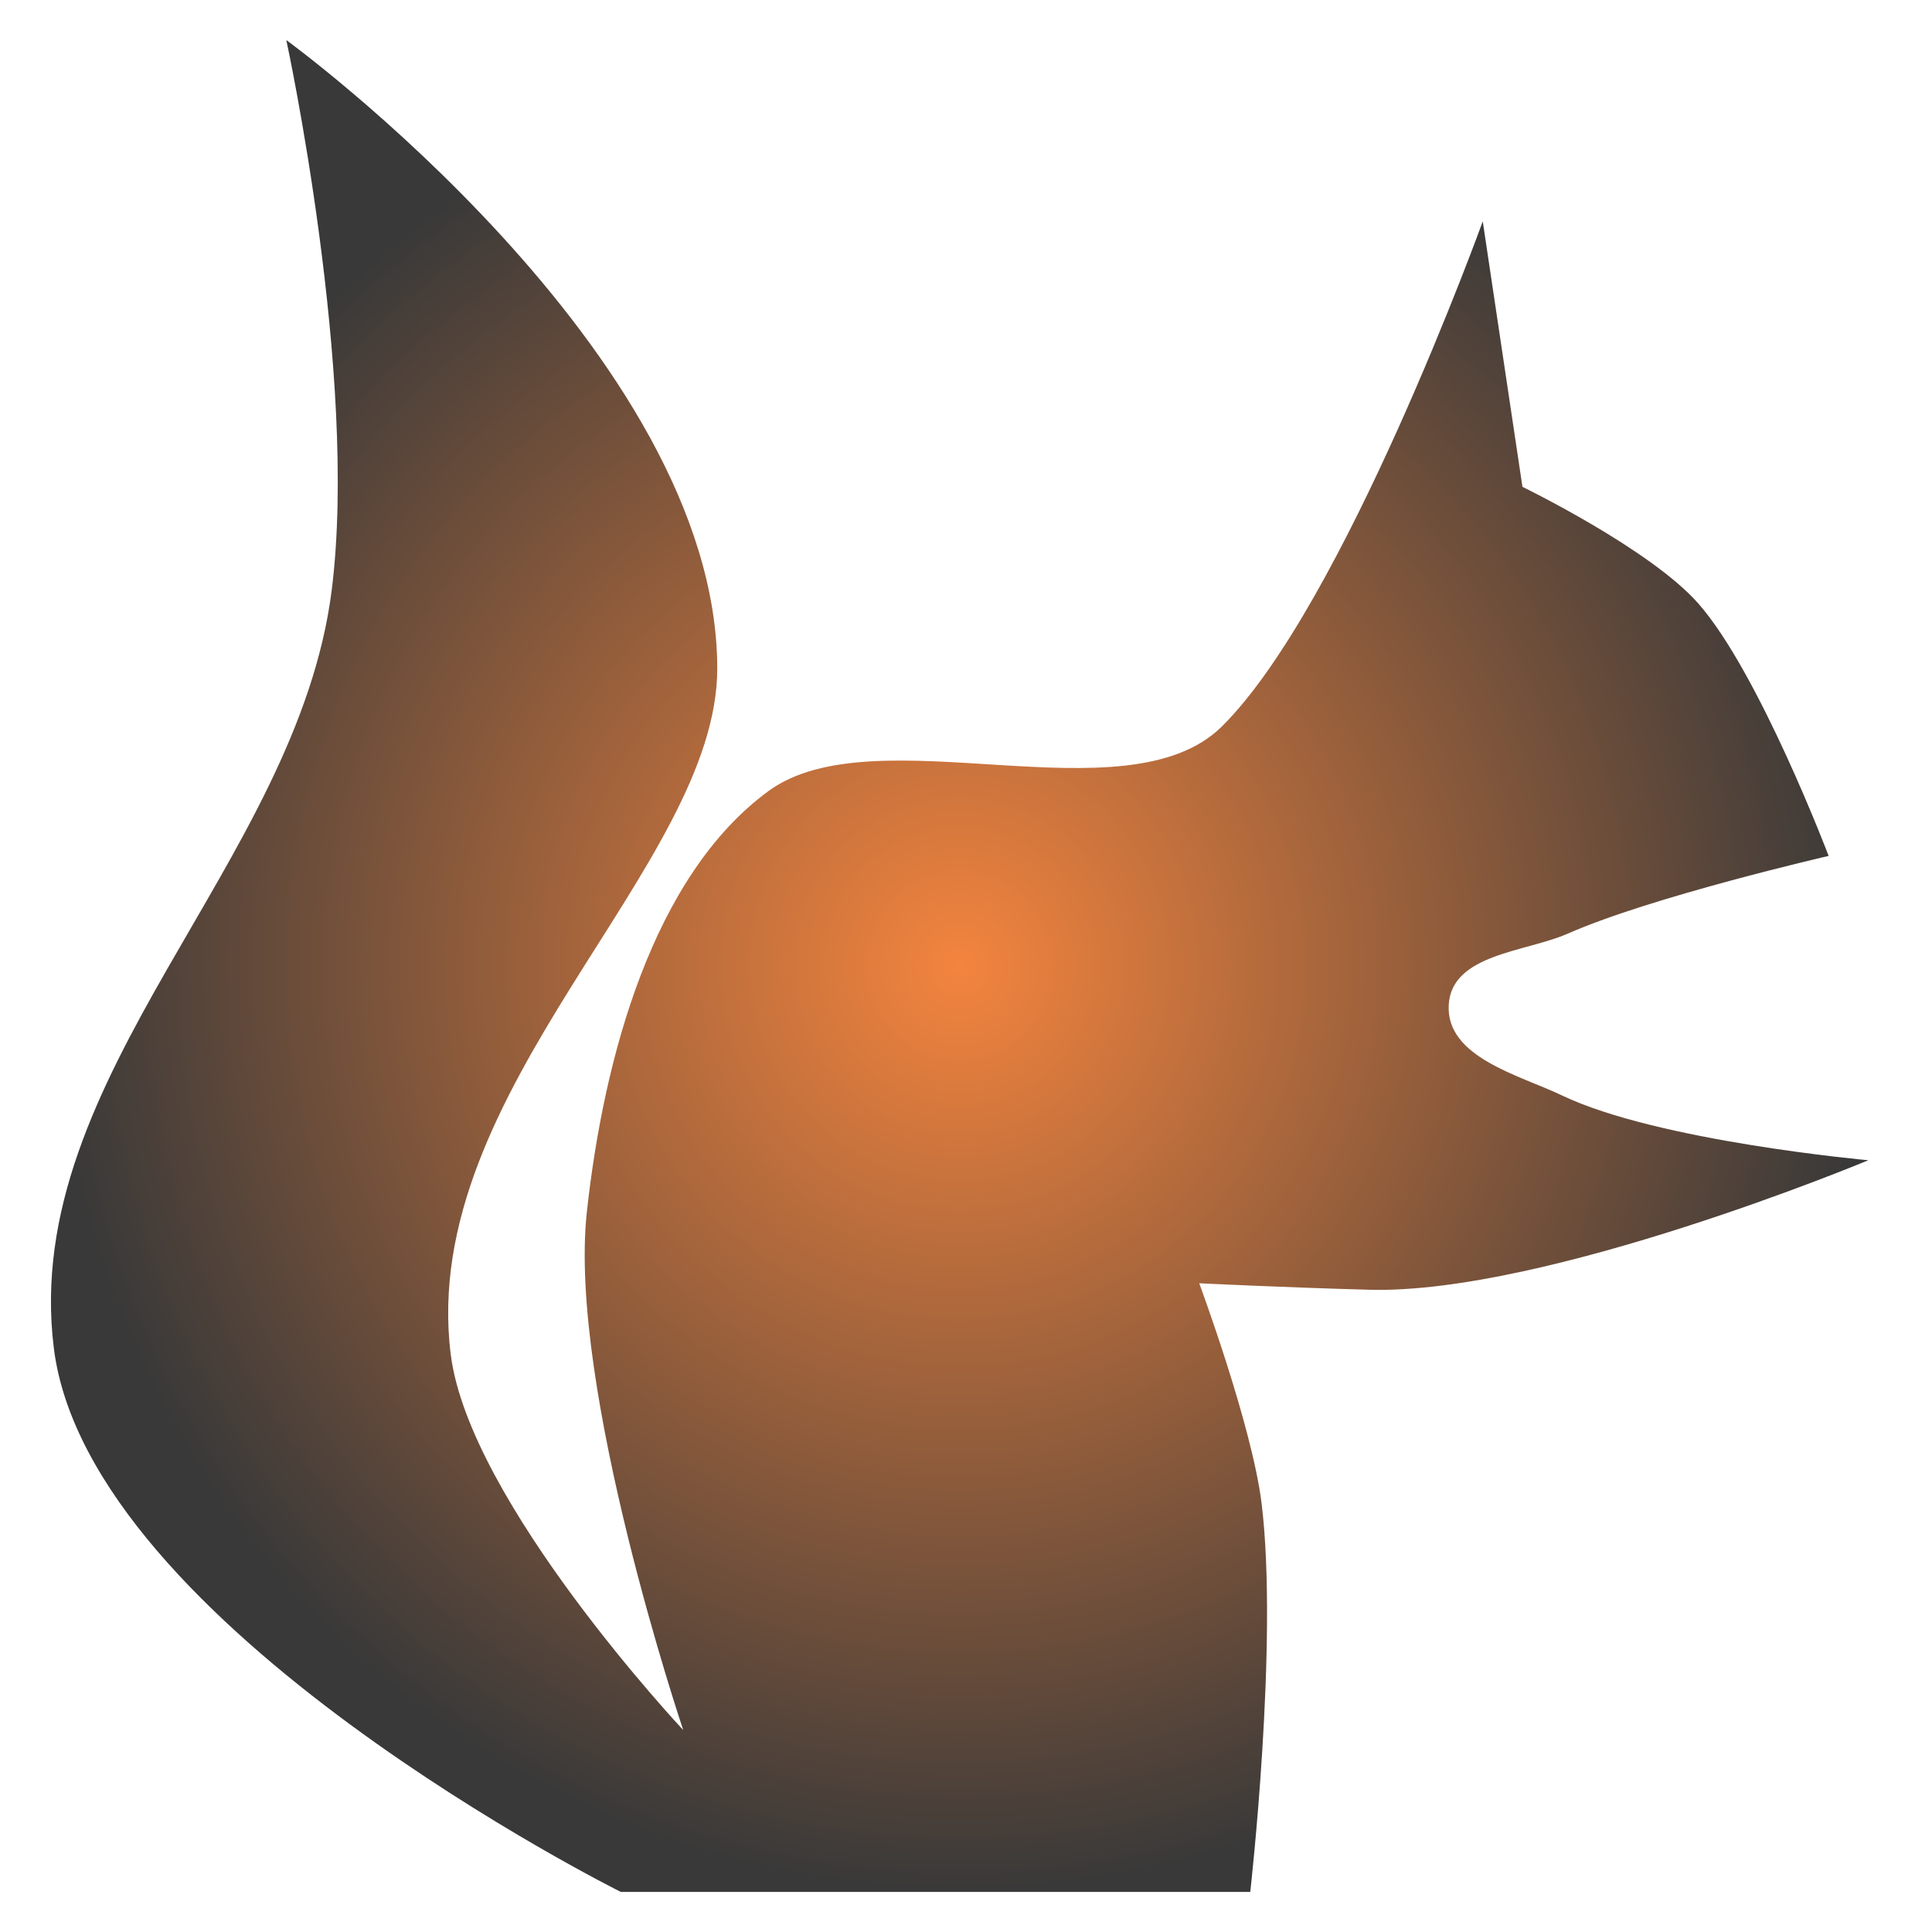
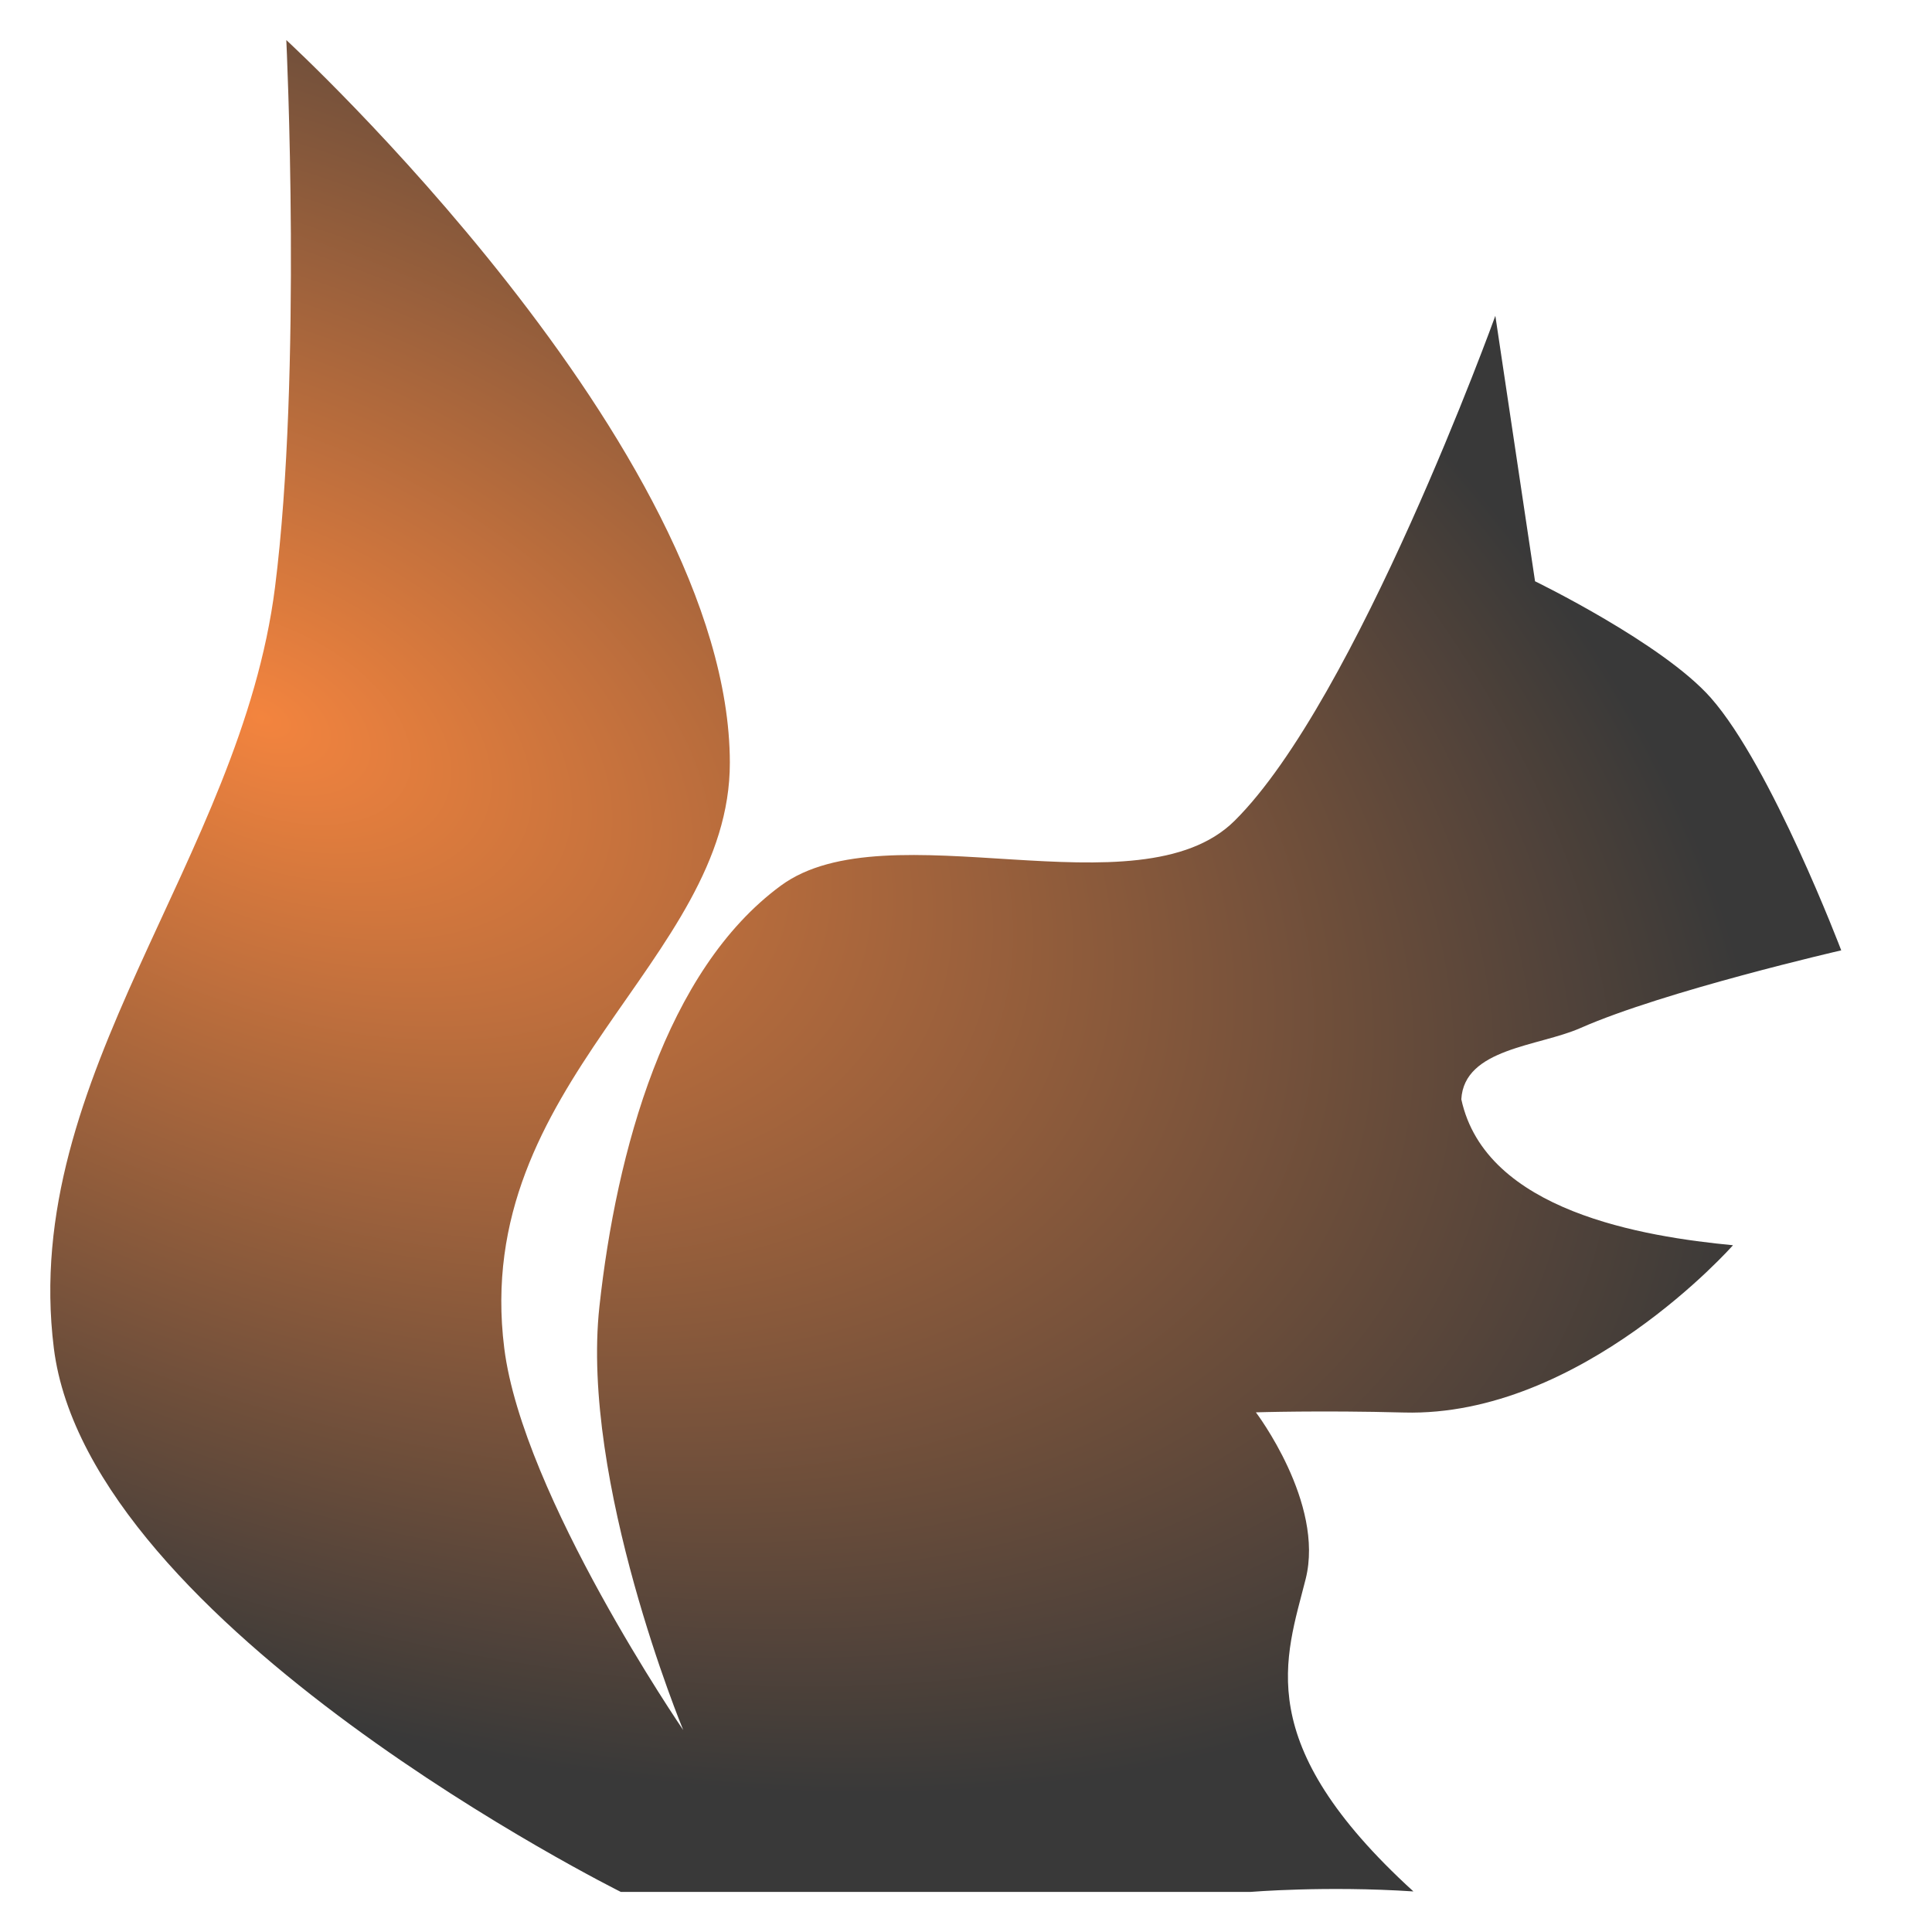
<svg xmlns="http://www.w3.org/2000/svg" xmlns:xlink="http://www.w3.org/1999/xlink" width="310" height="310" id="svg2" version="1.1">
  <defs id="defs4">
    <linearGradient id="linearGradient3767">
      <stop style="stop-color:#f3843e;stop-opacity:1;" offset="0" id="stop3769" />
      <stop style="stop-color:#393939;stop-opacity:1;" offset="1" id="stop3771" />
    </linearGradient>
-     <radialGradient xlink:href="#linearGradient3767" id="radialGradient3777" cx="465.41" cy="317.719" fx="465.41" fy="317.719" r="57.233" gradientTransform="matrix(2.547557,0,0,2.595902,-1031.677,72.59386)" gradientUnits="userSpaceOnUse" />
+     <radialGradient xlink:href="#linearGradient3767" id="radialGradient3777" cx="425.79" cy="302.139" fx="425.79" fy="302.139" r="57.233" gradientTransform="matrix(4.074264,1.888529,-1.091692,2.355189,-1363.084,-658.25)" gradientUnits="userSpaceOnUse" />
  </defs>
  <g id="layer1" transform="translate(0,-742.3622)">
-     <path style="fill:url(#radialGradient3777);fill-opacity:1;stroke:none" d="m 45.94,748.791 c 0,0 69.074,50.22 69.148,100.779 0.047,31.788 -48.104,67.54 -42.763,110.13 2.968,23.665 37.303,60.26 37.303,60.26 0,0 -18.536,-55.01 -15.467,-83.117 2.719,-24.898 10.635,-53.959 29.115,-67.532 17.097,-12.558 57.429,4.819 72.787,-10.39 19.574,-19.384 41.853,-81.039 41.853,-81.039 l 6.369,42.597 c 0,0 20.492,9.953 28.205,18.701 9.743,11.05 20.926,40.519 20.926,40.519 0,0 -28.405,6.532 -41.853,12.468 -6.706,2.96 -18.646,3.235 -19.107,11.429 -0.474,8.437 11.368,11.277 18.197,14.545 15.361,7.352 49.131,10.39 49.131,10.39 0,0 -51.59,21.543 -80.066,20.779 -13.344,-0.358 -27.295,-1.039 -27.295,-1.039 0,0 8.477,22.84 10.008,35.325 2.734,22.293 -1.82,62.338 -1.82,62.338 l -100.992,0 c 0,0 -85.419,-42.492 -90.984,-87.273 C 3.199,914.915 47.68,880.831 53.219,837.102 57.585,802.629 45.94,748.791 45.94,748.791 z" id="path2997" />
+     <path style="fill:url(#radialGradient3777);fill-opacity:1;stroke:none" d="m 45.94,748.791 c 0,0 71.094,65.372 71.168,115.931 0.047,31.788 -41.538,51.377 -36.197,93.968 2.968,23.665 28.717,61.27 28.717,61.27 0,0 -16.516,-39.858 -13.447,-67.965 2.719,-24.898 10.635,-53.959 29.115,-67.532 17.097,-12.558 57.429,4.819 72.787,-10.39 19.574,-19.384 41.853,-81.039 41.853,-81.039 l 6.369,42.597 c 0,0 20.492,9.953 28.205,18.701 9.743,11.05 20.926,40.519 20.926,40.519 0,0 -28.405,6.532 -41.853,12.468 -6.706,2.96 -18.646,3.235 -19.107,11.429 3.898,18.011 29.328,22.049 43.59,23.42 0,0 -24.316,27.604 -52.792,26.84 -13.344,-0.358 -23.76,-0.029 -23.76,-0.029 0,0 11.05,14.539 7.988,26.738 -3.179,12.662 -8.937,26.226 17.288,50.135 -14.057,-0.93 -26.179,0.081 -26.179,0.081 H 99.62 c 0,0 -85.419,-42.492 -90.984,-87.273 C 3.199,914.915 38.588,880.326 44.127,836.597 c 4.367,-34.474 1.813,-87.807 1.813,-87.807 z" id="path2997" />
  </g>
</svg>
